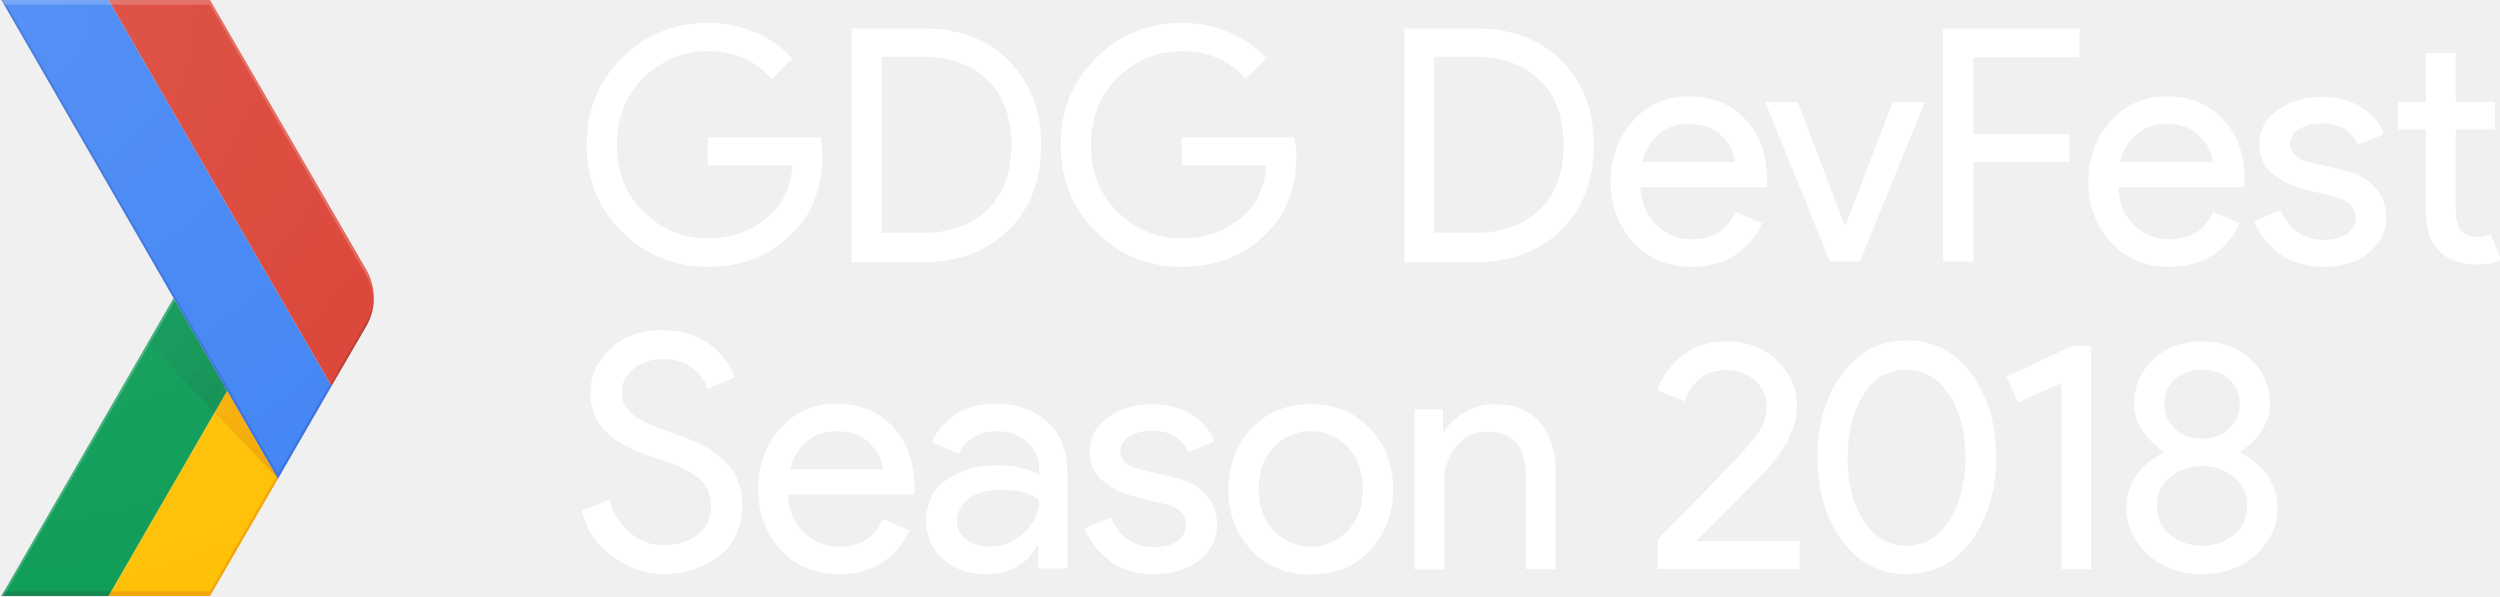
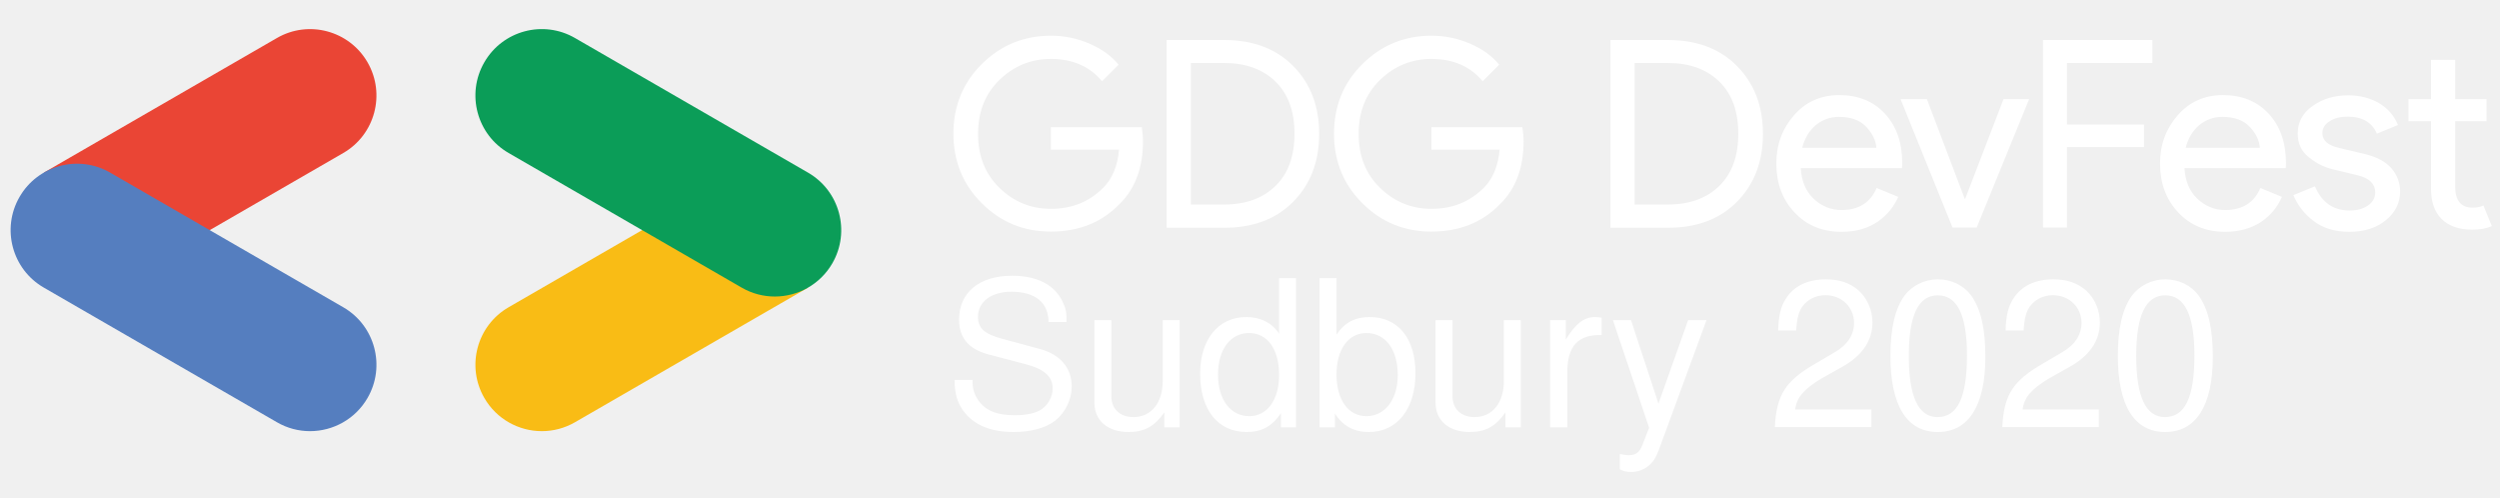
- <svg xmlns="http://www.w3.org/2000/svg" id="Layer_4" width="536.9" height="128">
-   <style>.st0{fill:none}.st5{opacity:.2;enable-background:new}.st13,.st5{fill:#fff}</style>
-   <g id="XMLID_2_">
-     <g id="XMLID_3_">
-       <g id="XMLID_4_">
-         <path id="XMLID_33_" d="M78.7 58L45.1 0H.3l37 64-37 64h44.8l33.5-58c2.2-3.7 2.2-8.3.1-12z" class="st0" />
-         <path id="XMLID_32_" fill="#ffc107" d="M59.4 102.3L48.8 83.9 23.3 128h21.8l14.6-25.2z" />
-         <path id="XMLID_31_" d="M78.7 58L45.1 0H.3l37 64-37 64h44.8l33.5-58c2.2-3.7 2.2-8.3.1-12z" class="st0" />
-         <path id="XMLID_30_" fill="#0f9d58" d="M37.3 64l11.5 19.9L23.3 128H.3z" />
-         <path id="XMLID_29_" d="M78.7 58L45.1 0H.3l37 64-37 64h44.8l33.5-58c2.2-3.7 2.2-8.3.1-12z" class="st0" />
-         <path id="XMLID_28_" fill="#bf360c" d="M45.1 127H23.8l-.5 1h21.8l14.6-25.2-.3-.5z" opacity=".2" />
-         <path id="XMLID_27_" d="M78.7 58L45.1 0H.3l37 64-37 64h44.8l33.5-58c2.2-3.7 2.2-8.3.1-12z" class="st0" />
-         <path id="XMLID_26_" fill="#263238" d="M.8 127l-.5 1h23l.5-1z" opacity=".2" />
-         <path id="XMLID_25_" d="M78.7 58L45.1 0H.3l37 64-37 64h44.8l33.5-58c2.2-3.7 2.2-8.3.1-12z" class="st0" />
-         <path id="XMLID_24_" d="M.3 128h.5l36.8-63.5-.3-.5z" class="st5" />
-         <path id="XMLID_23_" d="M78.7 58L45.1 0H.3l37 64-37 64h44.8l33.5-58c2.2-3.7 2.2-8.3.1-12z" class="st0" />
-         <radialGradient id="XMLID_34_" cx="59.537" cy="27.626" r="44.264" gradientTransform="matrix(1 0 0 -1 0 130)" gradientUnits="userSpaceOnUse">
-           <stop offset="0" stop-color="#bf360c" stop-opacity=".2" />
-           <stop offset="1" stop-color="#bf360c" stop-opacity=".02" />
-         </radialGradient>
-         <path id="XMLID_22_" fill="url(#XMLID_34_)" d="M59.7 102.8L48.8 83.9l-2.7 4.6z" />
-         <path id="XMLID_21_" d="M78.7 58L45.1 0H.3l37 64-37 64h44.8l33.5-58c2.2-3.7 2.2-8.3.1-12z" class="st0" />
-         <radialGradient id="XMLID_35_" cx="59.411" cy="27.346" r="44.623" gradientTransform="matrix(1 0 0 -1 0 130)" gradientUnits="userSpaceOnUse">
-           <stop offset="0" stop-color="#263238" stop-opacity=".2" />
-           <stop offset="1" stop-color="#263238" stop-opacity=".02" />
-         </radialGradient>
-         <path id="XMLID_20_" fill="url(#XMLID_35_)" d="M46.1 88.5l2.7-4.6L37.3 64l-5.5 9.5z" />
-         <path id="XMLID_19_" d="M78.7 58L45.1 0H.3l37 64-37 64h44.8l33.5-58c2.2-3.7 2.2-8.3.1-12z" class="st0" />
-         <g id="XMLID_16_">
-           <g id="XMLID_17_">
-             <path id="XMLID_18_" fill="#4285f4" d="M23.3 0H.3l59.4 102.8 11.5-19.9z" />
-           </g>
-         </g>
-         <path id="XMLID_15_" d="M78.7 58L45.1 0H.3l37 64-37 64h44.8l33.5-58c2.2-3.7 2.2-8.3.1-12z" class="st0" />
-         <path id="XMLID_14_" fill="#db4437" d="M78.7 70c2.1-3.7 2.1-8.3 0-12L45.1 0H23.3l47.9 82.9L78.7 70z" />
-         <path id="XMLID_13_" d="M78.7 58L45.1 0H.3l37 64-37 64h44.8l33.5-58c2.2-3.7 2.2-8.3.1-12z" class="st0" />
-         <path id="XMLID_12_" fill="#1a237e" d="M71.2 82.9l-.3-.5-11.2 19.4L.8 0H.3l59.4 102.8 11.5-19.9z" opacity=".2" />
-         <path id="XMLID_11_" d="M78.7 58L45.1 0H.3l37 64-37 64h44.8l33.5-58c2.2-3.7 2.2-8.3.1-12z" class="st0" />
-         <path id="XMLID_10_" d="M45.1 1l33.5 58c1 1.7 1.5 3.6 1.6 5.5.1-2.2-.4-4.5-1.6-6.5L45.1 0H.3l.6 1h44.2z" class="st5" />
-         <path id="XMLID_9_" d="M78.7 58L45.1 0H.3l37 64-37 64h44.8l33.5-58c2.2-3.7 2.2-8.3.1-12z" class="st0" />
-         <path id="XMLID_8_" fill="#3e2723" d="M71.2 82.9L78.7 70c1.2-2 1.7-4.3 1.6-6.5-.1 1.9-.6 3.8-1.6 5.5L71 82.4l.2.5z" opacity=".2" />
-         <path id="XMLID_6_" d="M78.7 58L45.1 0H.3l37 64-37 64h44.8l33.5-58c2.2-3.7 2.2-8.3.1-12z" class="st0" />
-         <radialGradient id="XMLID_36_" cx="-.74" cy="129" r="134.35" gradientTransform="matrix(1 0 0 -1 0 130)" gradientUnits="userSpaceOnUse">
-           <stop offset="0" stop-color="#fff" stop-opacity=".1" />
-           <stop offset="1" stop-color="#fff" stop-opacity="0" />
-         </radialGradient>
-         <path id="XMLID_5_" fill="url(#XMLID_36_)" d="M78.7 58L45.1 0H.3l37 64-37 64h44.8l33.5-58c2.2-3.7 2.2-8.3.1-12z" />
+ <svg xmlns="http://www.w3.org/2000/svg" width="1044" height="207.56">
+   <style type="text/css">.st0{fill:#FFFFFF;}
+ 	.st1{enable-background:new    ;}
+ 	.st2{fill:#EA4535;}
+ 	.st3{fill:#557EBF;}
+ 	.st4{fill:#F9BC15;}
+ 	.st5{fill:#0B9D58;}</style>
+   <g>
+     <rect x="-1" y="-1" width="390.104" height="79.16" id="canvas_background" fill="none" />
+   </g>
+   <g>
+     <g id="XMLID_7_">
+       <path id="XMLID_2_" class="st0" d="m477.5,59.01c0,10.9 -3.2,19.7 -9.7,26.1c-7.4,7.7 -17,11.6 -28.8,11.6c-11.3,0 -20.9,-3.9 -28.8,-11.8c-7.9,-7.8 -11.9,-17.6 -11.9,-29.1s4,-21.3 11.9,-29.1s17.5,-11.8 28.8,-11.8c5.6,0 11,1.1 16.1,3.3s9.2,5.1 12.2,8.8l-6.9,6.9c-5.2,-6.2 -12.3,-9.3 -21.4,-9.3c-8.2,0 -15.4,2.9 -21.4,8.7s-9,13.3 -9,22.6s3,16.8 9,22.6c6,5.8 13.1,8.7 21.4,8.7c8.8,0 16,-2.9 21.9,-8.8c3.8,-3.8 6,-9.1 6.6,-15.9l-28.5,0l0,-9.4l38,0c0.3,2.1 0.5,4 0.5,5.9l0,0z" />
+       <path id="XMLID_4_" class="st0" d="m487.4,95.01l0,-78.3l24,0c12,0 21.7,3.6 28.9,10.9s10.8,16.7 10.8,28.3s-3.6,21 -10.8,28.3c-7.2,7.3 -16.8,10.9 -28.9,10.9l-24,0l0,-0.1zm10.1,-9.6l13.9,0c9,0 16.2,-2.6 21.5,-7.8c5.3,-5.2 7.9,-12.4 7.9,-21.8c0,-9.3 -2.6,-16.5 -7.9,-21.7s-12.5,-7.8 -21.5,-7.8l-13.9,0c0,0 0,59.1 0,59.1z" />
+       <path id="XMLID_8_" class="st0" d="m636.5,59.01c0,10.9 -3.2,19.7 -9.7,26.1c-7.4,7.7 -17,11.6 -28.8,11.6c-11.3,0 -20.9,-3.9 -28.8,-11.8c-7.9,-7.8 -11.9,-17.6 -11.9,-29.1s4,-21.3 11.9,-29.1s17.5,-11.8 28.8,-11.8c5.6,0 11,1.1 16.1,3.3s9.2,5.1 12.2,8.8l-6.9,6.9c-5.2,-6.2 -12.3,-9.3 -21.4,-9.3c-8.2,0 -15.4,2.9 -21.4,8.7s-9,13.3 -9,22.6s3,16.8 9,22.6c6,5.8 13.1,8.7 21.4,8.7c8.8,0 16,-2.9 21.9,-8.8c3.8,-3.8 6,-9.1 6.6,-15.9l-28.5,0l0,-9.4l38,0c0.3,2.1 0.5,4 0.5,5.9l0,0z" />
+       <path id="XMLID_10_" class="st0" d="m672.8,95.01l0,-78.3l24,0c12,0 21.7,3.6 28.9,10.9s10.8,16.7 10.8,28.3s-3.6,21 -10.8,28.3s-16.8,10.9 -28.9,10.9l-24,0l0,-0.1zm10.1,-9.6l13.9,0c9,0 16.2,-2.6 21.5,-7.8c5.3,-5.2 7.9,-12.4 7.9,-21.8c0,-9.3 -2.6,-16.5 -7.9,-21.7c-5.3,-5.2 -12.5,-7.8 -21.5,-7.8l-13.9,0c0,0 0,59.1 0,59.1z" />
+       <path id="XMLID_13_" class="st0" d="m769.4,96.81c-8.1,0 -14.7,-2.7 -19.7,-8.1c-5.1,-5.4 -7.6,-12.2 -7.6,-20.5c0,-7.8 2.5,-14.5 7.4,-20.1s11.2,-8.4 18.9,-8.4c7.9,0 14.3,2.6 19.1,7.8s7.2,12.1 7.2,20.8l-0.1,1.9l-42.3,0c0.3,5.4 2.1,9.7 5.4,12.8c3.3,3.1 7.2,4.7 11.6,4.7c7.2,0 12.1,-3.1 14.7,-9.2l9,3.7c-1.8,4.2 -4.6,7.6 -8.6,10.4c-4.2,2.8 -9.1,4.2 -15,4.2l0,0zm14.5,-35c-0.2,-3.1 -1.6,-6 -4.2,-8.8c-2.6,-2.8 -6.4,-4.2 -11.5,-4.2c-3.7,0 -6.9,1.2 -9.7,3.5c-2.7,2.3 -4.6,5.5 -5.6,9.4l31,0l0,0.1z" />
+       <path id="XMLID_16_" class="st0" d="m815.7,95.01l-21.7,-53.6l11,0l15.8,41.6l0.2,0l16,-41.6l10.7,0l-21.9,53.6c0,0 -10.1,0 -10.1,0z" />
+       <path id="XMLID_18_" class="st0" d="m863.6,95.01l-10.1,0l0,-78.3l45.7,0l0,9.6l-35.7,0l0,25.7l32.2,0l0,9.4l-32.2,0l0,33.6l0.1,0z" />
+       <path id="XMLID_20_" class="st0" d="m929.7,96.81c-8.1,0 -14.7,-2.7 -19.7,-8.1c-5.1,-5.4 -7.6,-12.2 -7.6,-20.5c0,-7.8 2.5,-14.5 7.4,-20.1s11.2,-8.4 18.9,-8.4c7.9,0 14.3,2.6 19.1,7.8s7.2,12.1 7.2,20.8l-0.1,1.9l-42.3,0c0.3,5.4 2.1,9.7 5.4,12.8c3.3,3.1 7.2,4.7 11.6,4.7c7.2,0 12.1,-3.1 14.7,-9.2l9,3.7c-1.8,4.2 -4.6,7.6 -8.6,10.4c-4.3,2.8 -9.2,4.2 -15,4.2l0,0zm14.4,-35c-0.2,-3.1 -1.6,-6 -4.2,-8.8c-2.6,-2.8 -6.4,-4.2 -11.5,-4.2c-3.7,0 -6.9,1.2 -9.7,3.5c-2.7,2.3 -4.6,5.5 -5.6,9.4l31,0l0,0.1z" />
+       <path id="XMLID_27_" class="st0" d="m981.5,96.81c-6,0 -10.9,-1.5 -14.8,-4.4c-3.9,-2.9 -6.8,-6.6 -8.6,-10.9l9,-3.7c2.8,6.7 7.7,10.1 14.5,10.1c3.1,0 5.7,-0.7 7.7,-2.1s3,-3.2 3,-5.5c0,-3.5 -2.4,-5.9 -7.3,-7.1l-10.8,-2.6c-3.4,-0.9 -6.7,-2.5 -9.7,-5c-3.1,-2.4 -4.6,-5.7 -4.6,-9.9c0,-4.7 2.1,-8.6 6.3,-11.5c4.2,-3 9.2,-4.4 14.9,-4.4c4.7,0 9,1.1 12.7,3.2c3.7,2.2 6.4,5.2 8,9.2l-8.8,3.6c-2,-4.7 -6.1,-7.1 -12.2,-7.1c-3,0 -5.5,0.6 -7.5,1.9c-2,1.2 -3.1,2.9 -3.1,5c0,3.1 2.4,5.1 7.1,6.2l10.6,2.5c5,1.2 8.8,3.2 11.2,6s3.6,6.1 3.6,9.6c0,4.8 -2,8.8 -5.9,12c-4,3.3 -9.1,4.9 -15.3,4.9l0,0z" />
+       <path id="XMLID_29_" class="st0" d="m1032.9,95.91c-5.6,0 -9.9,-1.5 -12.9,-4.5s-4.4,-7.2 -4.4,-12.7l0,-28.1l-9.4,0l0,-9.2l9.4,0l0,-16.4l10.1,0l0,16.4l13.1,0l0,9.2l-13.1,0l0,27.3c0,5.8 2.4,8.8 7.2,8.8c1.8,0 3.4,-0.3 4.6,-0.9l3.5,8.6c-2.2,1 -4.9,1.5 -8.1,1.5l0,0z" />
+     </g>
+     <g id="svg_13">
+       <g id="svg_14">
+         <path class="st2" d="m87.05,96.43l56.35,-32.53c13.26,-7.66 17.8,-24.61 10.15,-37.87c-7.66,-13.26 -24.61,-17.81 -37.87,-10.15l-97.37,56.21l68.74,24.34z" id="svg_15" />
+       </g>
+       <g id="svg_16">
+         <path class="st3" d="m129.51,180.05c9.58,0 18.9,-4.97 24.04,-13.87c7.66,-13.26 3.11,-30.22 -10.15,-37.87l-97.37,-56.22c-13.26,-7.66 -30.22,-3.11 -37.87,10.15c-7.66,13.26 -3.12,30.22 10.15,37.87l97.37,56.21c4.36,2.53 9.13,3.73 13.83,3.73z" id="svg_17" />
+       </g>
+       <g id="svg_18">
+         <path class="st4" d="m226.37,180.05c4.7,0 9.47,-1.2 13.84,-3.72l97.37,-56.21l-67.88,-24.85l-57.22,33.04c-13.26,7.66 -17.8,24.61 -10.15,37.87c5.13,8.89 14.45,13.87 24.04,13.87z" id="svg_19" />
+       </g>
+       <g id="svg_20">
+         <path class="st5" d="m323.68,123.83c9.58,0 18.9,-4.97 24.04,-13.87c7.66,-13.26 3.11,-30.22 -10.15,-37.87l-97.37,-56.22c-13.26,-7.66 -30.22,-3.11 -37.87,10.15c-7.66,13.26 -3.11,30.22 10.15,37.87l97.37,56.22c4.36,2.52 9.13,3.72 13.83,3.72z" id="svg_21" />
      </g>
    </g>
-   </g>
-   <g id="XMLID_1_">
-     <path d="M176.6 33.2c0 7-2.1 12.6-6.2 16.7-4.7 4.9-10.9 7.4-18.4 7.4-7.2 0-13.4-2.5-18.4-7.5-5.1-5-7.6-11.2-7.6-18.7s2.5-13.6 7.6-18.7c5.1-5 11.2-7.5 18.4-7.5 3.6 0 7 .7 10.3 2.1 3.3 1.4 5.9 3.3 7.8 5.6l-4.4 4.4c-3.3-4-7.9-6-13.7-6-5.3 0-9.8 1.9-13.7 5.6-3.8 3.7-5.8 8.5-5.8 14.5 0 5.9 1.9 10.7 5.8 14.5 3.9 3.7 8.4 5.6 13.7 5.6 5.6 0 10.3-1.9 14-5.6 2.4-2.4 3.8-5.8 4.2-10.1H152v-6h24.3c.1 1.2.3 2.5.3 3.7zM182.9 56.2V6.1h15.3c7.7 0 13.9 2.3 18.5 7 4.6 4.6 6.9 10.7 6.9 18.1s-2.3 13.5-6.9 18.1c-4.6 4.6-10.8 7-18.5 7h-15.3zm6.5-6.2h8.9c5.8 0 10.4-1.7 13.8-5 3.4-3.3 5.1-8 5.1-13.9s-1.7-10.6-5.1-13.9c-3.4-3.3-8-5-13.8-5h-8.9V50zM278.4 33.2c0 7-2.1 12.6-6.2 16.7-4.7 4.9-10.9 7.4-18.4 7.4-7.2 0-13.4-2.5-18.4-7.5-5.1-5-7.6-11.2-7.6-18.7s2.5-13.6 7.6-18.7c5.1-5 11.2-7.5 18.4-7.5 3.6 0 7 .7 10.3 2.1 3.3 1.4 5.9 3.3 7.8 5.6l-4.4 4.4c-3.3-4-7.9-6-13.7-6-5.3 0-9.8 1.9-13.7 5.6-3.8 3.7-5.8 8.5-5.8 14.5 0 5.9 1.9 10.7 5.8 14.5 3.9 3.7 8.4 5.6 13.7 5.6 5.6 0 10.3-1.9 14-5.6 2.4-2.4 3.8-5.8 4.2-10.1h-18.2v-6H278c.2 1.2.4 2.5.4 3.7zM301.6 56.2V6.1h15.3c7.7 0 13.9 2.3 18.5 7 4.6 4.6 6.9 10.7 6.9 18.1s-2.3 13.5-6.9 18.1c-4.6 4.6-10.8 7-18.5 7h-15.3zM308 50h8.9c5.8 0 10.4-1.7 13.8-5 3.4-3.3 5.1-8 5.1-13.9s-1.7-10.6-5.1-13.9c-3.4-3.3-8-5-13.8-5H308V50zM363.4 57.3c-5.2 0-9.4-1.7-12.6-5.2-3.2-3.5-4.9-7.8-4.9-13.1 0-5 1.6-9.3 4.7-12.9 3.1-3.6 7.2-5.4 12.1-5.4 5.1 0 9.2 1.7 12.2 5 3.1 3.3 4.6 7.7 4.6 13.3l-.1 1.2h-27.1c.2 3.5 1.3 6.2 3.5 8.2 2.1 2 4.6 3 7.5 3 4.6 0 7.7-2 9.4-5.9l5.7 2.4c-1.1 2.7-3 4.9-5.5 6.7-2.6 1.8-5.8 2.7-9.5 2.7zm9.2-22.4c-.1-2-1-3.8-2.7-5.6-1.7-1.8-4.1-2.7-7.4-2.7-2.4 0-4.4.7-6.2 2.2-1.8 1.5-3 3.5-3.6 6h19.9zM393 56.2l-13.9-34.3h7l10.1 26.6h.1l10.2-26.6h6.9l-14 34.3H393zM423.7 56.2h-6.4V6.1h29.3v6.2h-22.8v16.5h20.6v6h-20.6v21.4zM466 57.3c-5.2 0-9.4-1.7-12.6-5.2-3.2-3.5-4.9-7.8-4.9-13.1 0-5 1.6-9.3 4.7-12.9 3.2-3.6 7.2-5.4 12.1-5.4 5.1 0 9.2 1.7 12.2 5 3.1 3.3 4.6 7.7 4.6 13.3l-.1 1.2h-27.1c.2 3.5 1.3 6.2 3.5 8.2 2.1 2 4.6 3 7.5 3 4.6 0 7.7-2 9.4-5.9l5.7 2.4c-1.1 2.7-3 4.9-5.5 6.7-2.7 1.8-5.8 2.7-9.5 2.7zm9.2-22.4c-.1-2-1-3.8-2.7-5.6-1.7-1.8-4.1-2.7-7.4-2.7-2.4 0-4.4.7-6.2 2.2-1.8 1.5-3 3.5-3.6 6h19.9zM499.1 57.3c-3.8 0-7-.9-9.5-2.8s-4.3-4.2-5.5-7l5.7-2.4c1.8 4.3 4.9 6.4 9.3 6.4 2 0 3.7-.4 4.9-1.3 1.3-.9 1.9-2.1 1.9-3.5 0-2.2-1.6-3.8-4.7-4.5l-6.9-1.7c-2.2-.6-4.3-1.6-6.2-3.2-2-1.6-2.9-3.7-2.9-6.3 0-3 1.3-5.5 4-7.4 2.7-1.9 5.9-2.8 9.6-2.8 3 0 5.7.7 8.1 2.1 2.4 1.4 4.1 3.3 5.1 5.9l-5.6 2.3c-1.3-3-3.9-4.6-7.8-4.6-1.9 0-3.5.4-4.8 1.2-1.3.8-2 1.9-2 3.2 0 2 1.5 3.3 4.5 4l6.8 1.6c3.2.7 5.6 2 7.1 3.9 1.5 1.8 2.3 3.9 2.3 6.2 0 3.1-1.3 5.6-3.8 7.7-2.3 2-5.6 3-9.6 3zM532 56.8c-3.6 0-6.3-1-8.2-2.9-1.9-1.9-2.8-4.6-2.8-8.1v-18h-6v-5.9h6V11.4h6.4v10.5h8.4v5.9h-8.4v17.5c0 3.7 1.5 5.6 4.6 5.6 1.2 0 2.1-.2 2.9-.6l2.2 5.5c-1.3.7-3 1-5.1 1zM142.5 123.3c-3.6 0-7.2-1.2-10.7-3.6-3.5-2.4-5.8-5.7-6.8-10l5.9-2.4c.7 2.8 2.1 5.1 4.3 7 2.2 1.9 4.6 2.8 7.3 2.8 2.8 0 5.2-.7 7.2-2.2 2-1.5 3-3.5 3-6 0-2.8-1-5-3-6.5s-5.1-2.9-9.4-4.2c-4.4-1.4-7.8-3.2-10.1-5.4s-3.4-5.1-3.4-8.5c0-3.6 1.4-6.7 4.3-9.4 2.8-2.7 6.6-4 11.1-4 4.2 0 7.7 1.1 10.4 3.2s4.4 4.4 5.2 7l-5.9 2.4c-.4-1.6-1.5-3.1-3.1-4.4-1.7-1.4-3.8-2-6.4-2-2.5 0-4.6.7-6.3 2.1-1.8 1.4-2.6 3.1-2.6 5.1 0 1.9.8 3.4 2.4 4.7 1.6 1.3 4 2.4 7.1 3.5 2.5.8 4.5 1.6 6.2 2.3 1.7.7 3.3 1.7 5 3 1.7 1.2 3 2.8 3.9 4.6.9 1.8 1.3 4 1.3 6.4 0 2.4-.5 4.6-1.5 6.5-1 1.9-2.3 3.4-4 4.5-1.7 1.1-3.4 2-5.4 2.6-2.1.6-4 .9-6 .9zM180.3 123.3c-5.2 0-9.4-1.7-12.6-5.2-3.2-3.5-4.9-7.8-4.9-13.1 0-5 1.6-9.3 4.7-12.9 3.1-3.6 7.2-5.4 12.1-5.4 5.1 0 9.2 1.7 12.2 5 3.1 3.3 4.6 7.7 4.6 13.3l-.1 1.2h-27.1c.2 3.5 1.3 6.2 3.5 8.2 2.1 2 4.6 3 7.5 3 4.6 0 7.7-2 9.4-5.9l5.7 2.4c-1.1 2.7-3 4.9-5.5 6.7-2.6 1.8-5.7 2.7-9.5 2.7zm9.3-22.4c-.1-2-1-3.8-2.7-5.6-1.7-1.8-4.1-2.7-7.4-2.7-2.4 0-4.4.7-6.2 2.2-1.8 1.5-3 3.5-3.6 6h19.9zM211.7 123.3c-3.6 0-6.7-1.1-9.1-3.1-2.4-2.1-3.7-4.9-3.7-8.3 0-3.7 1.4-6.7 4.3-8.8 2.9-2.1 6.5-3.2 10.7-3.2 3.8 0 6.9.7 9.3 2.1v-1c0-2.5-.9-4.5-2.6-6.1-1.7-1.5-3.9-2.3-6.4-2.3-1.9 0-3.6.4-5.1 1.3-1.5.9-2.6 2.1-3.1 3.6l-5.9-2.5c.8-2.1 2.4-4 4.7-5.7 2.3-1.8 5.4-2.6 9.2-2.6 4.4 0 8 1.3 10.9 3.9 2.9 2.6 4.3 6.2 4.3 10.8v20.7H223v-4.8h-.3c-2.3 4.1-6.1 6-11 6zm1-5.9c2.7 0 5.1-1 7.2-3 2.2-2 3.3-4.3 3.3-7-1.8-1.5-4.5-2.2-8.2-2.2-3.1 0-5.5.7-7.1 2-1.6 1.4-2.4 2.9-2.4 4.8 0 1.7.7 3 2.2 4 1.5.9 3.1 1.4 5 1.4zM247.9 123.3c-3.8 0-7-.9-9.5-2.8s-4.3-4.2-5.5-7l5.7-2.4c1.8 4.3 4.9 6.4 9.3 6.4 2 0 3.7-.4 4.9-1.3 1.3-.9 1.9-2.1 1.9-3.5 0-2.2-1.6-3.8-4.7-4.5l-6.9-1.7c-2.2-.6-4.3-1.6-6.2-3.2-2-1.6-2.9-3.7-2.9-6.3 0-3 1.3-5.5 4-7.4 2.7-1.9 5.9-2.8 9.6-2.8 3 0 5.7.7 8.1 2.1 2.4 1.4 4.1 3.3 5.1 5.9l-5.6 2.3c-1.3-3-3.9-4.6-7.8-4.6-1.9 0-3.5.4-4.8 1.2-1.3.8-2 1.9-2 3.2 0 2 1.5 3.3 4.6 4l6.8 1.6c3.2.7 5.6 2 7.1 3.9 1.5 1.8 2.3 3.9 2.3 6.2 0 3.1-1.3 5.6-3.8 7.7-2.5 2-5.7 3-9.7 3zM268.8 92c3.3-3.5 7.5-5.2 12.7-5.2 5.1 0 9.4 1.7 12.7 5.2 3.3 3.5 5 7.8 5 13.1 0 5.2-1.7 9.6-5 13.1s-7.5 5.2-12.7 5.2c-5.1 0-9.4-1.7-12.7-5.2-3.3-3.5-5-7.8-5-13.1.1-5.3 1.7-9.6 5-13.1zm4.8 22c2.2 2.3 4.8 3.4 7.9 3.4 3 0 5.7-1.1 7.9-3.4s3.3-5.3 3.3-9-1.1-6.7-3.3-9c-2.2-2.3-4.8-3.4-7.9-3.4-3 0-5.7 1.1-7.9 3.4s-3.3 5.3-3.3 9c0 3.8 1.1 6.8 3.3 9zM309.9 87.9v4.8h.3c.9-1.6 2.4-3 4.4-4.2 2-1.1 4.2-1.7 6.4-1.7 4.2 0 7.5 1.3 9.7 3.9 2.2 2.6 3.4 6.1 3.4 10.5v21h-6.4v-20c0-6.3-2.8-9.5-8.5-9.5-2.7 0-4.8 1.1-6.5 3.2-1.7 2.1-2.5 4.6-2.5 7.4v19h-6.4V87.9h6.1zM386.5 122.2H356v-6.4c9.1-9.2 15-15.2 17.6-18 2.3-2.6 3.8-4.5 4.6-5.8.8-1.3 1.2-3 1.2-4.9 0-2-.8-3.8-2.4-5.3-1.6-1.5-3.7-2.3-6.4-2.3-2.4 0-4.4.7-5.9 2.1-1.5 1.4-2.4 3-2.9 4.6l-5.9-2.4c.8-2.5 2.5-4.9 5-7.1 2.5-2.2 5.8-3.4 9.8-3.4 4.4 0 8.1 1.4 10.9 4.1 2.8 2.7 4.3 5.9 4.3 9.7 0 4.7-2.5 9.7-7.6 15l-14 14.1h22.2v6zM423.4 116.1c-3.5 4.8-8.2 7.2-13.9 7.2-5.7 0-10.4-2.4-13.9-7.2-3.5-4.8-5.3-10.8-5.3-17.9 0-7.1 1.8-13.1 5.3-17.9 3.5-4.8 8.2-7.2 13.9-7.2 5.7 0 10.4 2.4 13.9 7.2 3.5 4.8 5.3 10.7 5.3 17.9 0 7.2-1.8 13.1-5.3 17.9zm-14 1.1c3.8 0 6.9-1.8 9.2-5.4 2.3-3.6 3.5-8.1 3.5-13.5 0-5.5-1.2-10-3.5-13.5-2.3-3.6-5.4-5.4-9.2-5.4-3.9 0-7 1.8-9.2 5.4-2.3 3.6-3.4 8.1-3.4 13.5s1.1 9.9 3.4 13.5c2.3 3.6 5.4 5.4 9.2 5.4zM449.1 122.2h-6.4V82.3l-9.3 4.1-2.5-5.5 14.1-6.6h4.1v47.9zM484.4 119.2c-3.1 2.8-7 4.1-11.5 4.1-4.6 0-8.4-1.4-11.5-4.1-3.1-2.8-4.7-6.2-4.7-10.2 0-2.7.7-5 2.2-7 1.4-2 3.3-3.6 5.7-4.8v-.3c-1.8-1.2-3.3-2.6-4.5-4.4-1.2-1.8-1.8-3.7-1.8-5.6 0-3.9 1.4-7.1 4.1-9.7 2.8-2.6 6.3-3.9 10.5-3.9s7.7 1.3 10.5 3.9c2.8 2.6 4.1 5.8 4.1 9.7 0 2-.6 3.8-1.8 5.6-1.2 1.8-2.7 3.3-4.5 4.4v.3c2.3 1.2 4.2 2.8 5.7 4.8 1.4 2 2.2 4.4 2.2 7 0 4-1.6 7.4-4.7 10.2zm-18.4-4.4c1.9 1.6 4.2 2.4 6.9 2.4s5-.8 6.9-2.4c1.9-1.6 2.8-3.6 2.8-6.2 0-2.5-.9-4.5-2.8-6.1-1.9-1.6-4.2-2.4-6.9-2.4s-5 .8-6.9 2.4c-1.9 1.6-2.8 3.6-2.8 6.1 0 2.5.9 4.6 2.8 6.2zm1.1-22.7c1.5 1.4 3.4 2.1 5.8 2.1 2.3 0 4.3-.7 5.8-2.1 1.5-1.4 2.3-3.2 2.3-5.4s-.8-4-2.3-5.3c-1.5-1.3-3.4-2-5.8-2-2.3 0-4.3.7-5.8 2s-2.3 3.1-2.3 5.3c0 2.2.8 4 2.3 5.4z" class="st13" />
+     <text fill="#ffffff" stroke-width="0" stroke-opacity="null" x="368.265" y="95.783" id="svg_22" font-size="24" font-family="Helvetica, Arial, sans-serif" text-anchor="start" xml:space="preserve" transform="matrix(3.560319,0,0,3.560319,-916.4852,-162.5535) " stroke="#000">Sudbury 2020</text>
  </g>
</svg>
